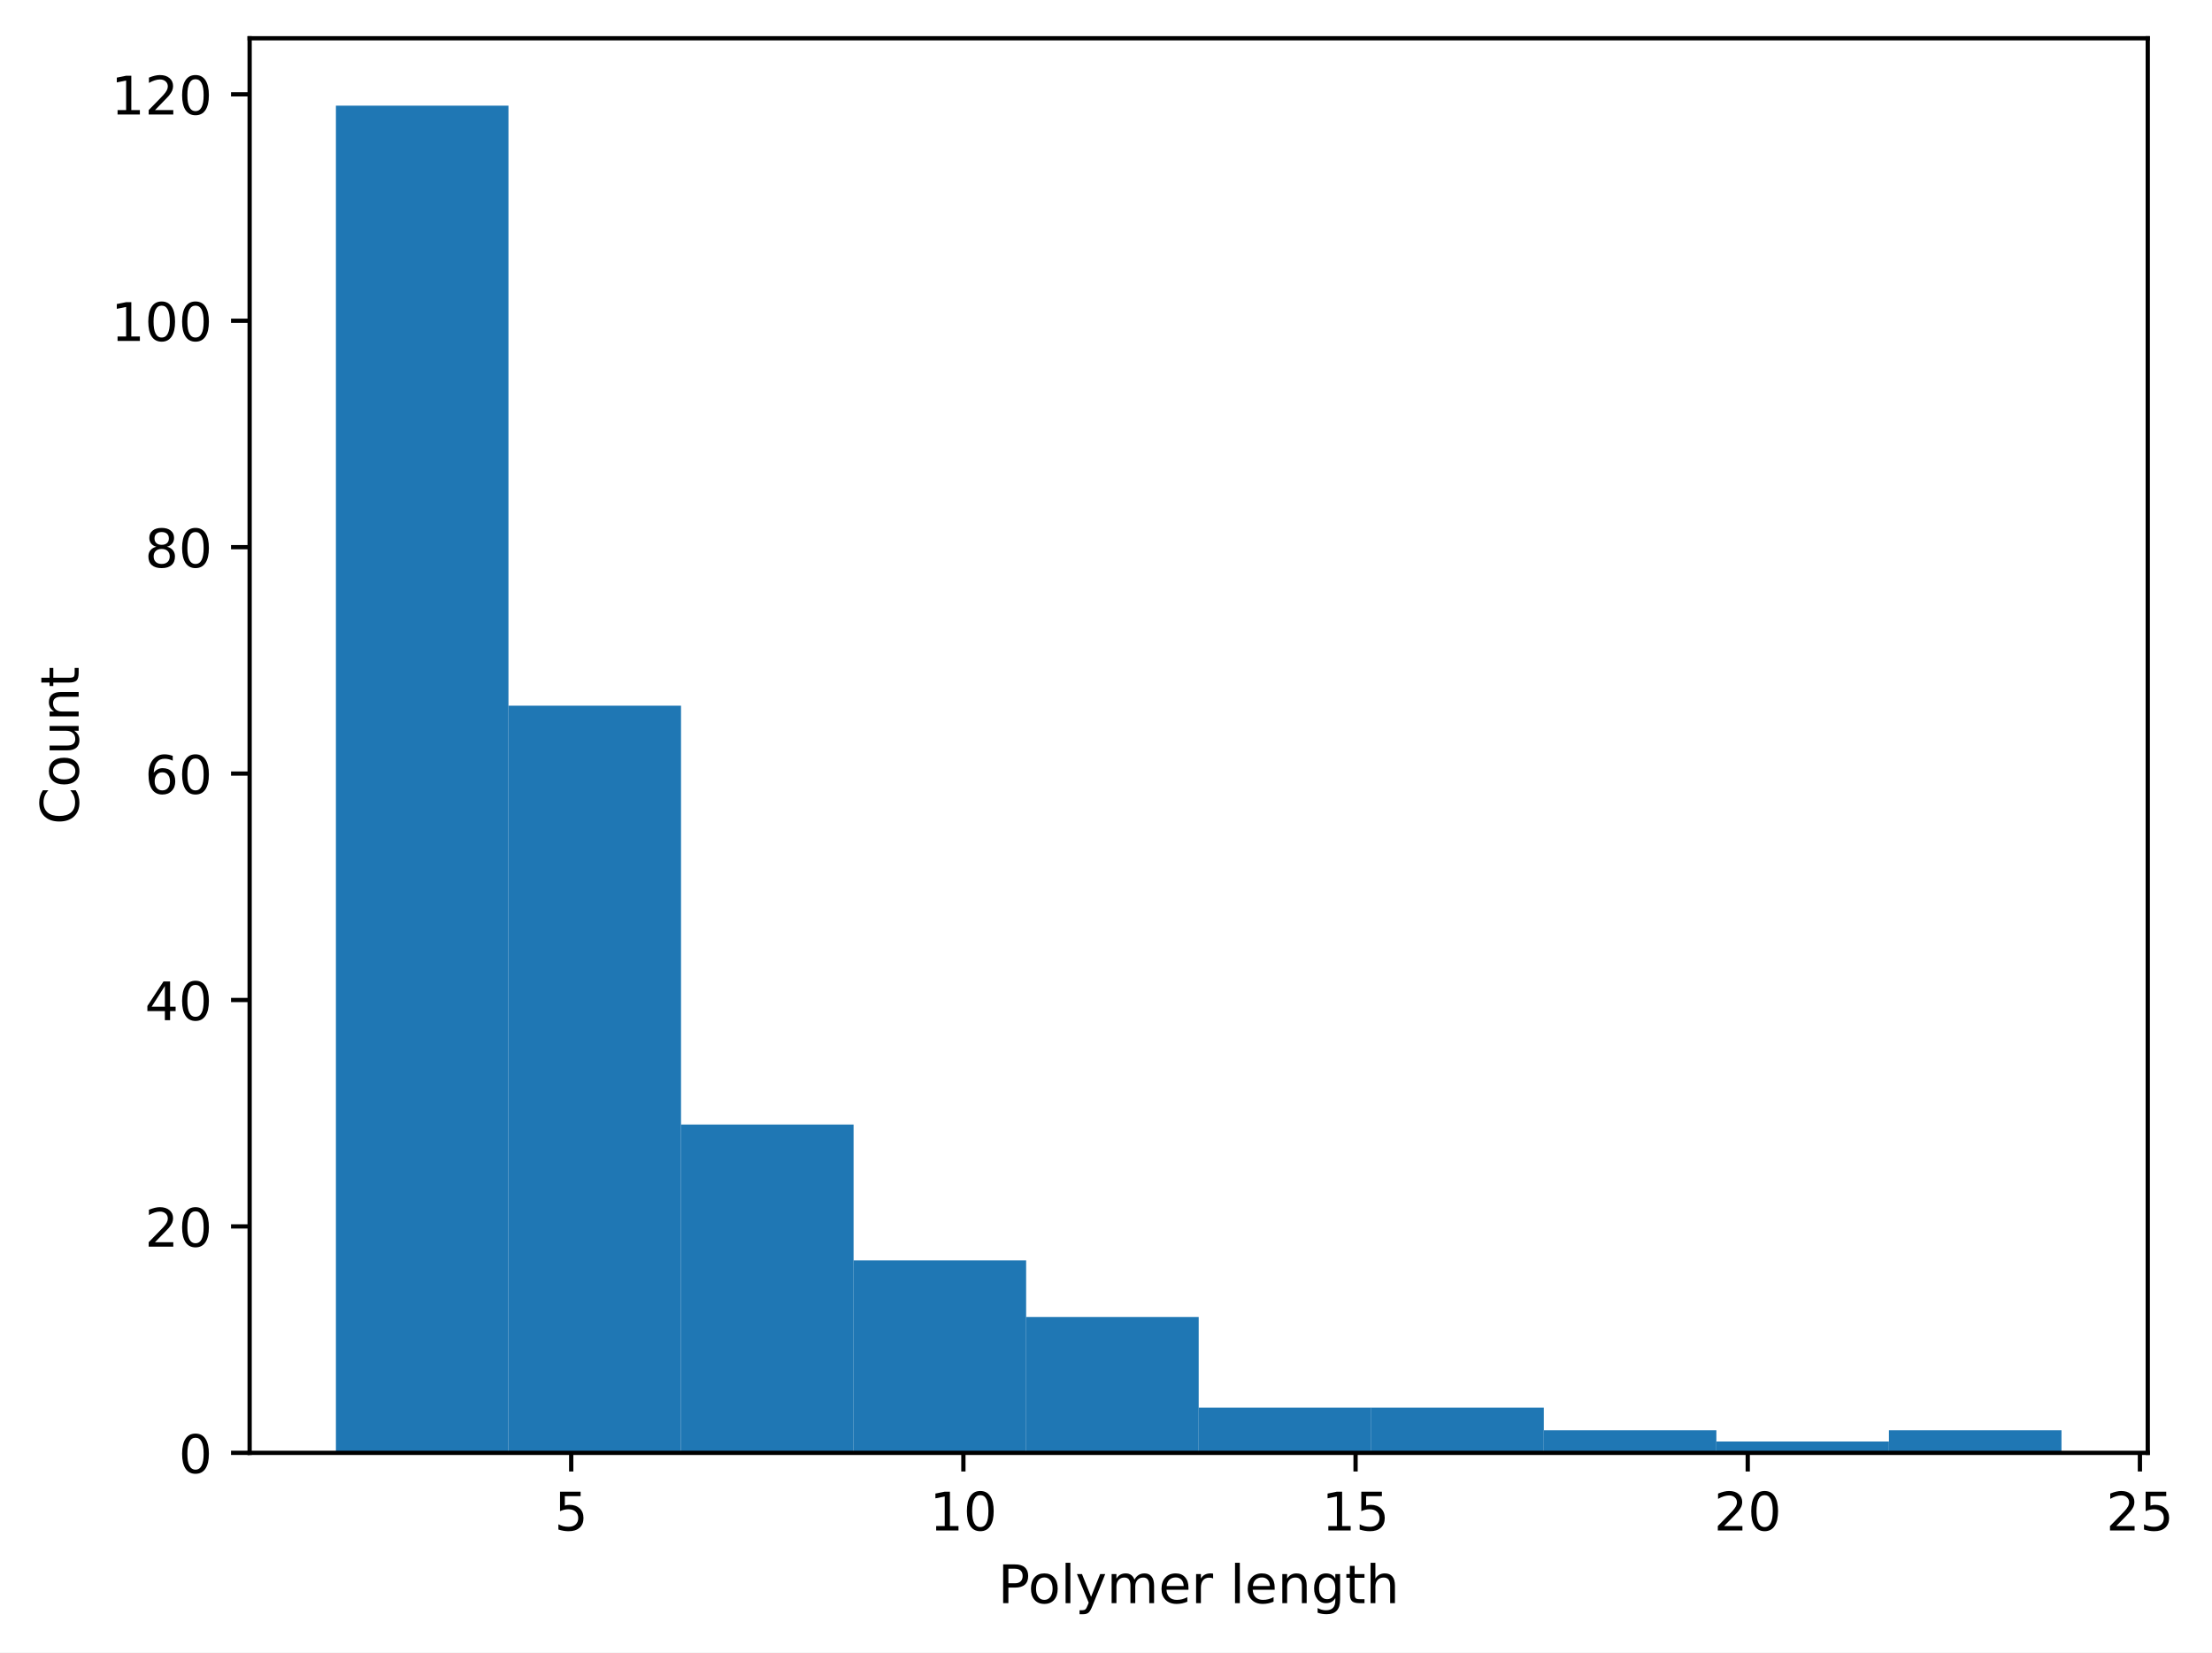
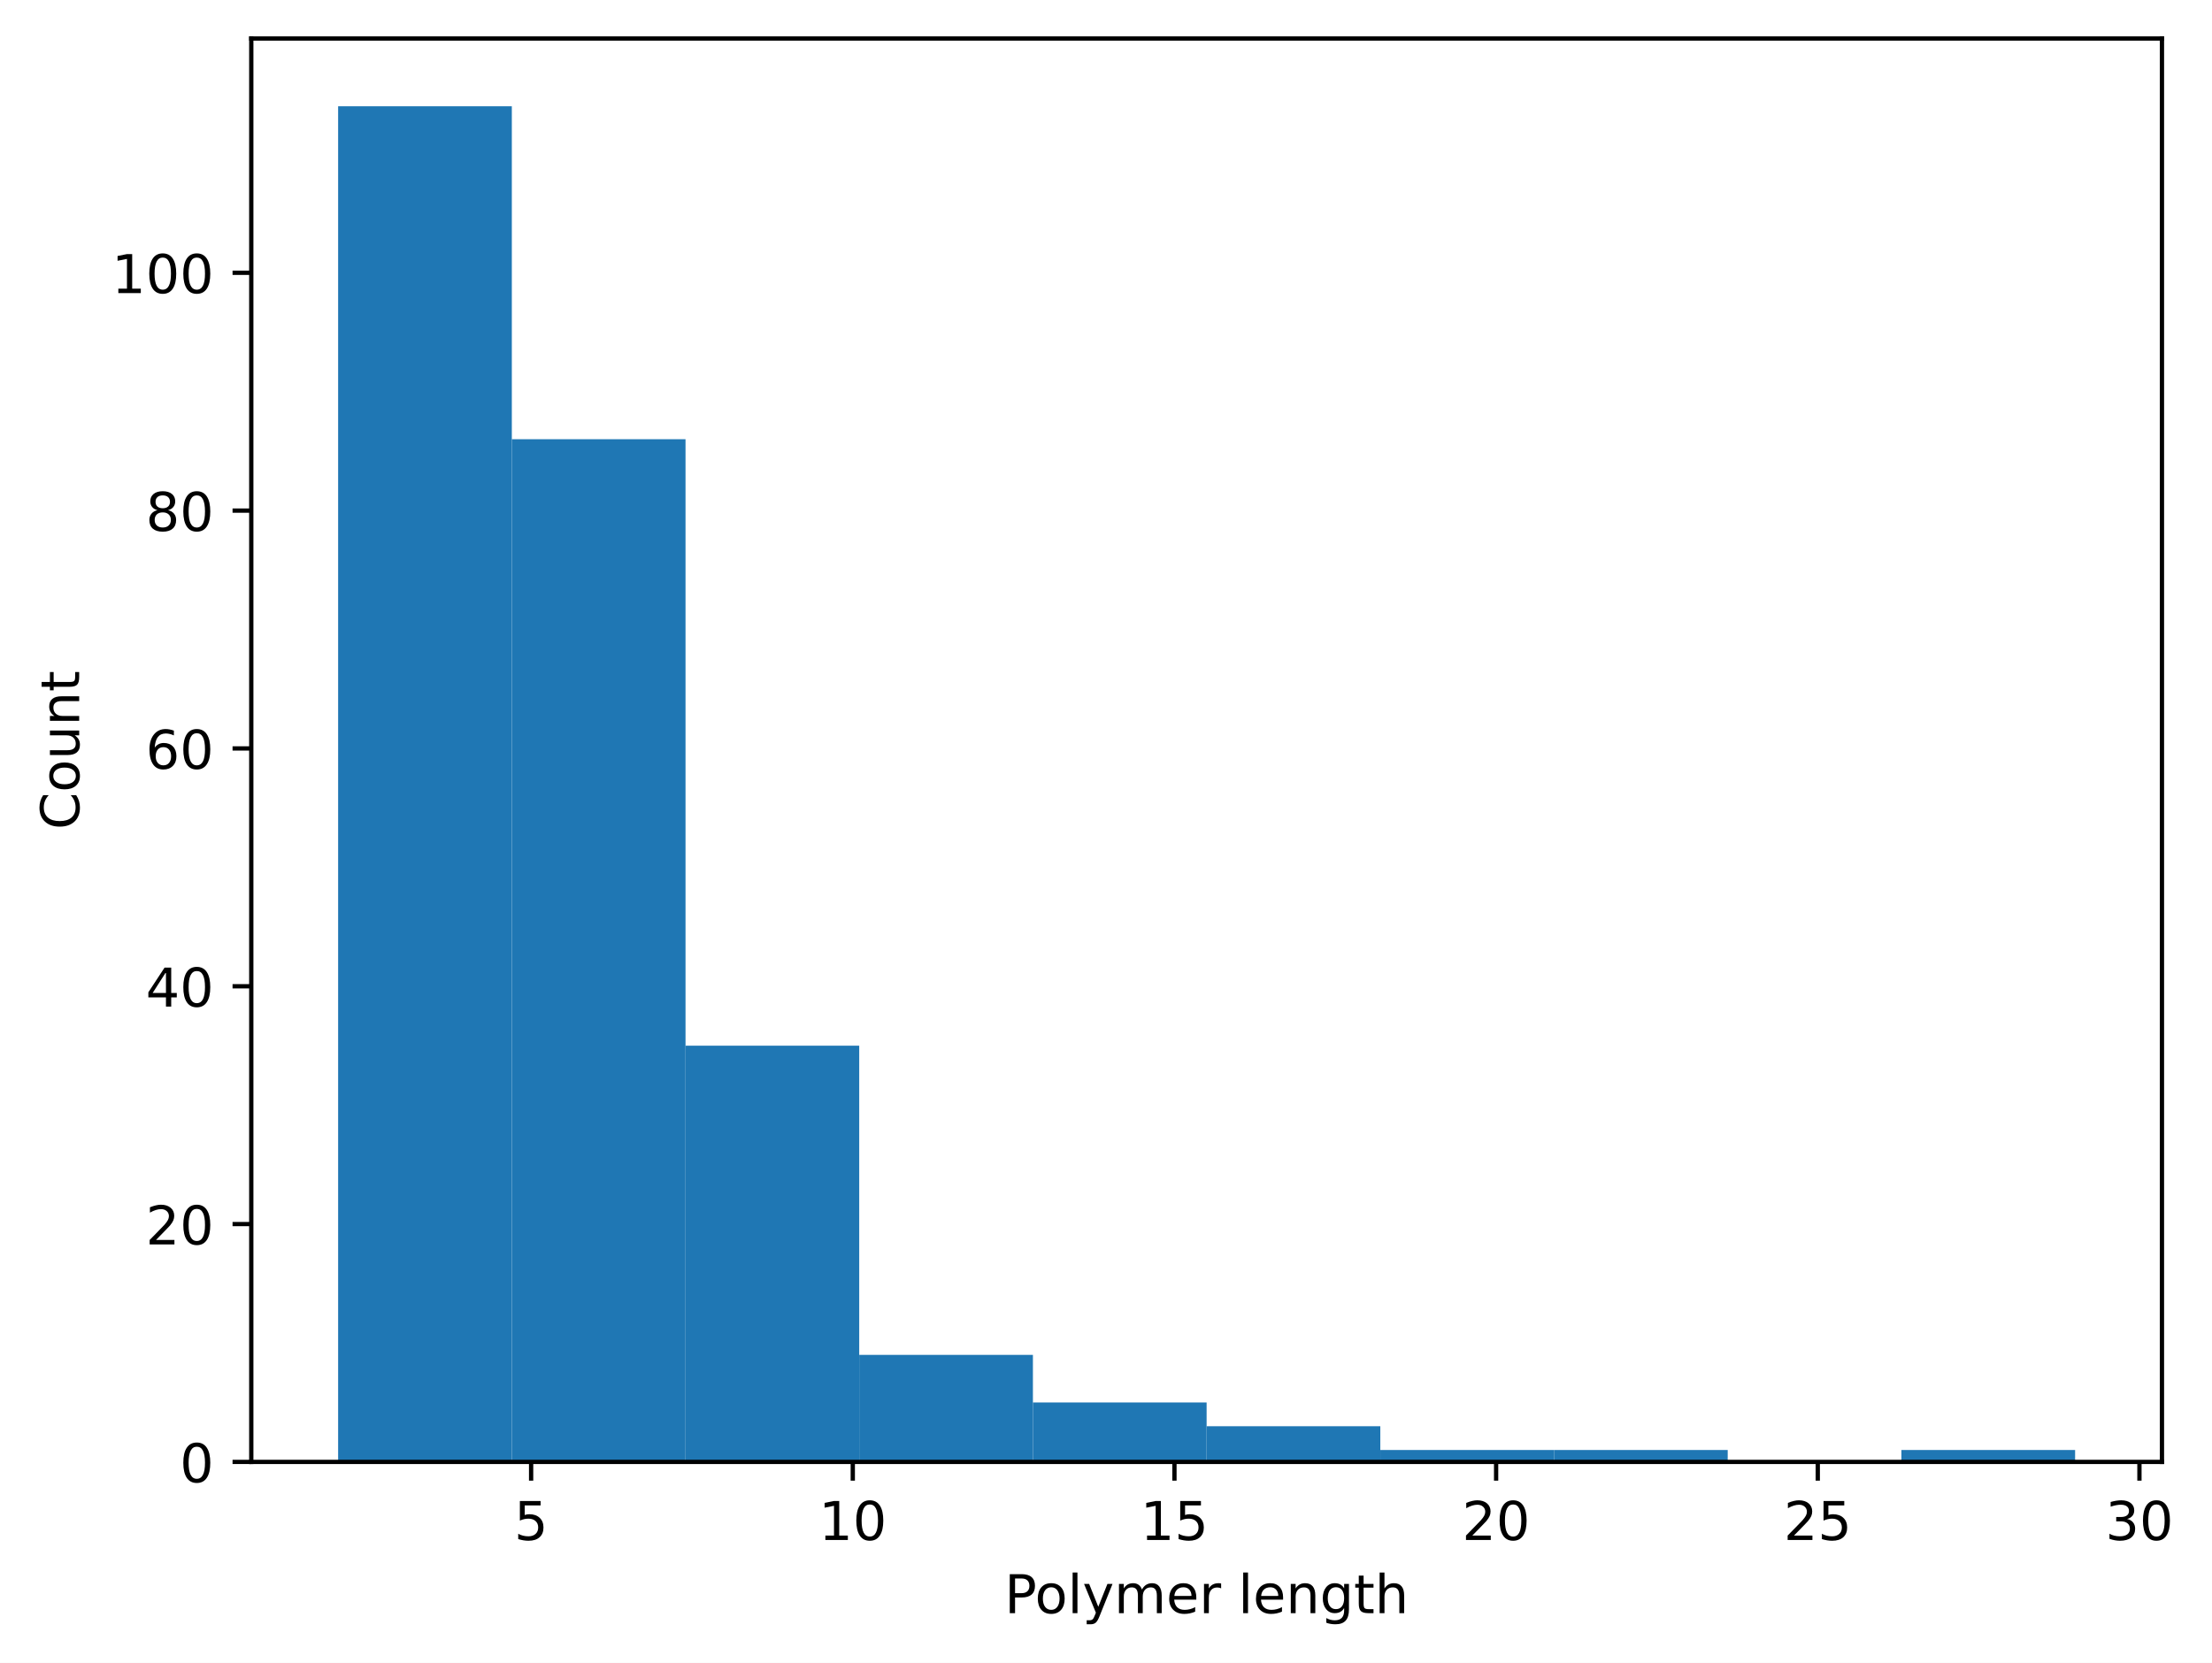
- <svg xmlns="http://www.w3.org/2000/svg" xmlns:xlink="http://www.w3.org/1999/xlink" width="416.172pt" height="310.868pt" viewBox="0 0 416.172 310.868" version="1.1">
+ <svg xmlns="http://www.w3.org/2000/svg" xmlns:xlink="http://www.w3.org/1999/xlink" width="413.44pt" height="310.868pt" viewBox="0 0 413.44 310.868" version="1.1">
  <defs>
    <style type="text/css">*{stroke-linejoin: round; stroke-linecap: butt}</style>
  </defs>
  <g id="figure_1">
    <g id="patch_1">
-       <path d="M 0 310.868  L 416.172 310.868  L 416.172 0  L 0 0  z " style="fill: #ffffff" />
+       <path d="M 0 310.868  L 413.44 310.868  L 413.44 0  L 0 0  z " style="fill: #ffffff" />
    </g>
    <g id="axes_1">
      <g id="patch_2">
        <path d="M 46.966 273.312  L 404.086 273.312  L 404.086 7.2  L 46.966 7.2  z " style="fill: #ffffff" />
      </g>
      <g id="patch_3">
-         <path d="M 63.198 273.312  L 95.664 273.312  L 95.664 19.872  L 63.198 19.872  z " clip-path="url(#p20885c8eb6)" style="fill: #1f77b4" />
+         <path d="M 63.198 273.312  L 95.664 273.312  L 95.664 19.872  L 63.198 19.872  z " clip-path="url(#pf3e9be2e13)" style="fill: #1f77b4" />
      </g>
      <g id="patch_4">
-         <path d="M 95.664 273.312  L 128.129 273.312  L 128.129 132.749  L 95.664 132.749  z " clip-path="url(#p20885c8eb6)" style="fill: #1f77b4" />
+         <path d="M 95.664 273.312  L 128.129 273.312  L 128.129 82.12  L 95.664 82.12  z " clip-path="url(#pf3e9be2e13)" style="fill: #1f77b4" />
      </g>
      <g id="patch_5">
-         <path d="M 128.129 273.312  L 160.595 273.312  L 160.595 211.549  L 128.129 211.549  z " clip-path="url(#p20885c8eb6)" style="fill: #1f77b4" />
+         <path d="M 128.129 273.312  L 160.595 273.312  L 160.595 195.501  L 128.129 195.501  z " clip-path="url(#pf3e9be2e13)" style="fill: #1f77b4" />
      </g>
      <g id="patch_6">
-         <path d="M 160.595 273.312  L 193.06 273.312  L 193.06 237.106  L 160.595 237.106  z " clip-path="url(#p20885c8eb6)" style="fill: #1f77b4" />
+         <path d="M 160.595 273.312  L 193.06 273.312  L 193.06 253.304  L 160.595 253.304  z " clip-path="url(#pf3e9be2e13)" style="fill: #1f77b4" />
      </g>
      <g id="patch_7">
-         <path d="M 193.06 273.312  L 225.526 273.312  L 225.526 247.755  L 193.06 247.755  z " clip-path="url(#p20885c8eb6)" style="fill: #1f77b4" />
+         <path d="M 193.06 273.312  L 225.526 273.312  L 225.526 262.196  L 193.06 262.196  z " clip-path="url(#pf3e9be2e13)" style="fill: #1f77b4" />
      </g>
      <g id="patch_8">
-         <path d="M 225.526 273.312  L 257.991 273.312  L 257.991 264.793  L 225.526 264.793  z " clip-path="url(#p20885c8eb6)" style="fill: #1f77b4" />
+         <path d="M 225.526 273.312  L 257.991 273.312  L 257.991 266.643  L 225.526 266.643  z " clip-path="url(#pf3e9be2e13)" style="fill: #1f77b4" />
      </g>
      <g id="patch_9">
-         <path d="M 257.991 273.312  L 290.457 273.312  L 290.457 264.793  L 257.991 264.793  z " clip-path="url(#p20885c8eb6)" style="fill: #1f77b4" />
+         <path d="M 257.991 273.312  L 290.457 273.312  L 290.457 271.089  L 257.991 271.089  z " clip-path="url(#pf3e9be2e13)" style="fill: #1f77b4" />
      </g>
      <g id="patch_10">
-         <path d="M 290.457 273.312  L 322.922 273.312  L 322.922 269.053  L 290.457 269.053  z " clip-path="url(#p20885c8eb6)" style="fill: #1f77b4" />
+         <path d="M 290.457 273.312  L 322.922 273.312  L 322.922 271.089  L 290.457 271.089  z " clip-path="url(#pf3e9be2e13)" style="fill: #1f77b4" />
      </g>
      <g id="patch_11">
-         <path d="M 322.922 273.312  L 355.387 273.312  L 355.387 271.182  L 322.922 271.182  z " clip-path="url(#p20885c8eb6)" style="fill: #1f77b4" />
+         <path d="M 322.922 273.312  L 355.387 273.312  L 355.387 273.312  L 322.922 273.312  z " clip-path="url(#pf3e9be2e13)" style="fill: #1f77b4" />
      </g>
      <g id="patch_12">
-         <path d="M 355.387 273.312  L 387.853 273.312  L 387.853 269.053  L 355.387 269.053  z " clip-path="url(#p20885c8eb6)" style="fill: #1f77b4" />
+         <path d="M 355.387 273.312  L 387.853 273.312  L 387.853 271.089  L 355.387 271.089  z " clip-path="url(#pf3e9be2e13)" style="fill: #1f77b4" />
      </g>
      <g id="matplotlib.axis_1">
        <g id="xtick_1">
          <g id="line2d_1">
            <defs>
-               <path id="m11c8b26c07" d="M 0 0  L 0 3.5  " style="stroke: #000000; stroke-width: 0.8" />
-             </defs>
-             <g>
-               <use xlink:href="#m11c8b26c07" x="107.469" y="273.312" style="stroke: #000000; stroke-width: 0.8" />
+               <path id="mfc5c2ac9be" d="M 0 0  L 0 3.5  " style="stroke: #000000; stroke-width: 0.8" />
+             </defs>
+             <g>
+               <use xlink:href="#mfc5c2ac9be" x="99.271" y="273.312" style="stroke: #000000; stroke-width: 0.8" />
            </g>
          </g>
          <g id="text_1">
-             <g transform="translate(104.2882 287.9104) scale(0.1 -0.1)">
+             <g transform="translate(96.08983 287.9104) scale(0.1 -0.1)">
              <defs>
                <path id="DejaVuSans-35" d="M 691 4666  L 3169 4666  L 3169 4134  L 1269 4134  L 1269 2991  Q 1406 3038 1543 3061  Q 1681 3084 1819 3084  Q 2600 3084 3056 2656  Q 3513 2228 3513 1497  Q 3513 744 3044 326  Q 2575 -91 1722 -91  Q 1428 -91 1123 -41  Q 819 9 494 109  L 494 744  Q 775 591 1075 516  Q 1375 441 1709 441  Q 2250 441 2565 725  Q 2881 1009 2881 1497  Q 2881 1984 2565 2268  Q 2250 2553 1709 2553  Q 1456 2553 1204 2497  Q 953 2441 691 2322  L 691 4666  z " transform="scale(0.015625)" />
              </defs>
              <use xlink:href="#DejaVuSans-35" />
            </g>
          </g>
        </g>
        <g id="xtick_2">
          <g id="line2d_2">
            <g>
-               <use xlink:href="#m11c8b26c07" x="181.255" y="273.312" style="stroke: #000000; stroke-width: 0.8" />
+               <use xlink:href="#mfc5c2ac9be" x="159.392" y="273.312" style="stroke: #000000; stroke-width: 0.8" />
            </g>
          </g>
          <g id="text_2">
-             <g transform="translate(174.8921 287.9104) scale(0.1 -0.1)">
+             <g transform="translate(153.0298 287.9104) scale(0.1 -0.1)">
              <defs>
                <path id="DejaVuSans-31" d="M 794 531  L 1825 531  L 1825 4091  L 703 3866  L 703 4441  L 1819 4666  L 2450 4666  L 2450 531  L 3481 531  L 3481 0  L 794 0  L 794 531  z " transform="scale(0.015625)" />
                <path id="DejaVuSans-30" d="M 2034 4250  Q 1547 4250 1301 3770  Q 1056 3291 1056 2328  Q 1056 1369 1301 889  Q 1547 409 2034 409  Q 2525 409 2770 889  Q 3016 1369 3016 2328  Q 3016 3291 2770 3770  Q 2525 4250 2034 4250  z M 2034 4750  Q 2819 4750 3233 4129  Q 3647 3509 3647 2328  Q 3647 1150 3233 529  Q 2819 -91 2034 -91  Q 1250 -91 836 529  Q 422 1150 422 2328  Q 422 3509 836 4129  Q 1250 4750 2034 4750  z " transform="scale(0.015625)" />
              </defs>
              <use xlink:href="#DejaVuSans-31" />
              <use xlink:href="#DejaVuSans-30" transform="translate(63.62305 0)" />
            </g>
          </g>
        </g>
        <g id="xtick_3">
          <g id="line2d_3">
            <g>
-               <use xlink:href="#m11c8b26c07" x="255.04" y="273.312" style="stroke: #000000; stroke-width: 0.8" />
+               <use xlink:href="#mfc5c2ac9be" x="219.514" y="273.312" style="stroke: #000000; stroke-width: 0.8" />
            </g>
          </g>
          <g id="text_3">
-             <g transform="translate(248.6772 287.9104) scale(0.1 -0.1)">
+             <g transform="translate(213.151 287.9104) scale(0.1 -0.1)">
              <use xlink:href="#DejaVuSans-31" />
              <use xlink:href="#DejaVuSans-35" transform="translate(63.62305 0)" />
            </g>
          </g>
        </g>
        <g id="xtick_4">
          <g id="line2d_4">
            <g>
-               <use xlink:href="#m11c8b26c07" x="328.825" y="273.312" style="stroke: #000000; stroke-width: 0.8" />
+               <use xlink:href="#mfc5c2ac9be" x="279.635" y="273.312" style="stroke: #000000; stroke-width: 0.8" />
            </g>
          </g>
          <g id="text_4">
-             <g transform="translate(322.4623 287.9104) scale(0.1 -0.1)">
+             <g transform="translate(273.2722 287.9104) scale(0.1 -0.1)">
              <defs>
                <path id="DejaVuSans-32" d="M 1228 531  L 3431 531  L 3431 0  L 469 0  L 469 531  Q 828 903 1448 1529  Q 2069 2156 2228 2338  Q 2531 2678 2651 2914  Q 2772 3150 2772 3378  Q 2772 3750 2511 3984  Q 2250 4219 1831 4219  Q 1534 4219 1204 4116  Q 875 4013 500 3803  L 500 4441  Q 881 4594 1212 4672  Q 1544 4750 1819 4750  Q 2544 4750 2975 4387  Q 3406 4025 3406 3419  Q 3406 3131 3298 2873  Q 3191 2616 2906 2266  Q 2828 2175 2409 1742  Q 1991 1309 1228 531  z " transform="scale(0.015625)" />
              </defs>
              <use xlink:href="#DejaVuSans-32" />
              <use xlink:href="#DejaVuSans-30" transform="translate(63.62305 0)" />
            </g>
          </g>
        </g>
        <g id="xtick_5">
          <g id="line2d_5">
            <g>
-               <use xlink:href="#m11c8b26c07" x="402.61" y="273.312" style="stroke: #000000; stroke-width: 0.8" />
+               <use xlink:href="#mfc5c2ac9be" x="339.756" y="273.312" style="stroke: #000000; stroke-width: 0.8" />
            </g>
          </g>
          <g id="text_5">
-             <g transform="translate(396.2474 287.9104) scale(0.1 -0.1)">
+             <g transform="translate(333.3934 287.9104) scale(0.1 -0.1)">
              <use xlink:href="#DejaVuSans-32" />
              <use xlink:href="#DejaVuSans-35" transform="translate(63.62305 0)" />
            </g>
          </g>
        </g>
-         <g id="text_6">
+         <g id="xtick_6">
+           <g id="line2d_6">
+             <g>
+               <use xlink:href="#mfc5c2ac9be" x="399.877" y="273.312" style="stroke: #000000; stroke-width: 0.8" />
+             </g>
+           </g>
+           <g id="text_6">
+             <g transform="translate(393.5146 287.9104) scale(0.1 -0.1)">
+               <defs>
+                 <path id="DejaVuSans-33" d="M 2597 2516  Q 3050 2419 3304 2112  Q 3559 1806 3559 1356  Q 3559 666 3084 287  Q 2609 -91 1734 -91  Q 1441 -91 1130 -33  Q 819 25 488 141  L 488 750  Q 750 597 1062 519  Q 1375 441 1716 441  Q 2309 441 2620 675  Q 2931 909 2931 1356  Q 2931 1769 2642 2001  Q 2353 2234 1838 2234  L 1294 2234  L 1294 2753  L 1863 2753  Q 2328 2753 2575 2939  Q 2822 3125 2822 3475  Q 2822 3834 2567 4026  Q 2313 4219 1838 4219  Q 1578 4219 1281 4162  Q 984 4106 628 3988  L 628 4550  Q 988 4650 1302 4700  Q 1616 4750 1894 4750  Q 2613 4750 3031 4423  Q 3450 4097 3450 3541  Q 3450 3153 3228 2886  Q 3006 2619 2597 2516  z " transform="scale(0.015625)" />
+               </defs>
+               <use xlink:href="#DejaVuSans-33" />
+               <use xlink:href="#DejaVuSans-30" transform="translate(63.62305 0)" />
+             </g>
+           </g>
+         </g>
+         <g id="text_7">
          <g transform="translate(187.7553 301.5886) scale(0.1 -0.1)">
            <defs>
              <path id="DejaVuSans-50" d="M 1259 4147  L 1259 2394  L 2053 2394  Q 2494 2394 2734 2622  Q 2975 2850 2975 3272  Q 2975 3691 2734 3919  Q 2494 4147 2053 4147  L 1259 4147  z M 628 4666  L 2053 4666  Q 2838 4666 3239 4311  Q 3641 3956 3641 3272  Q 3641 2581 3239 2228  Q 2838 1875 2053 1875  L 1259 1875  L 1259 0  L 628 0  L 628 4666  z " transform="scale(0.015625)" />
              <path id="DejaVuSans-6f" d="M 1959 3097  Q 1497 3097 1228 2736  Q 959 2375 959 1747  Q 959 1119 1226 758  Q 1494 397 1959 397  Q 2419 397 2687 759  Q 2956 1122 2956 1747  Q 2956 2369 2687 2733  Q 2419 3097 1959 3097  z M 1959 3584  Q 2709 3584 3137 3096  Q 3566 2609 3566 1747  Q 3566 888 3137 398  Q 2709 -91 1959 -91  Q 1206 -91 779 398  Q 353 888 353 1747  Q 353 2609 779 3096  Q 1206 3584 1959 3584  z " transform="scale(0.015625)" />
              <path id="DejaVuSans-6c" d="M 603 4863  L 1178 4863  L 1178 0  L 603 0  L 603 4863  z " transform="scale(0.015625)" />
              <path id="DejaVuSans-79" d="M 2059 -325  Q 1816 -950 1584 -1140  Q 1353 -1331 966 -1331  L 506 -1331  L 506 -850  L 844 -850  Q 1081 -850 1212 -737  Q 1344 -625 1503 -206  L 1606 56  L 191 3500  L 800 3500  L 1894 763  L 2988 3500  L 3597 3500  L 2059 -325  z " transform="scale(0.015625)" />
              <path id="DejaVuSans-6d" d="M 3328 2828  Q 3544 3216 3844 3400  Q 4144 3584 4550 3584  Q 5097 3584 5394 3201  Q 5691 2819 5691 2113  L 5691 0  L 5113 0  L 5113 2094  Q 5113 2597 4934 2840  Q 4756 3084 4391 3084  Q 3944 3084 3684 2787  Q 3425 2491 3425 1978  L 3425 0  L 2847 0  L 2847 2094  Q 2847 2600 2669 2842  Q 2491 3084 2119 3084  Q 1678 3084 1418 2786  Q 1159 2488 1159 1978  L 1159 0  L 581 0  L 581 3500  L 1159 3500  L 1159 2956  Q 1356 3278 1631 3431  Q 1906 3584 2284 3584  Q 2666 3584 2933 3390  Q 3200 3197 3328 2828  z " transform="scale(0.015625)" />
              <path id="DejaVuSans-65" d="M 3597 1894  L 3597 1613  L 953 1613  Q 991 1019 1311 708  Q 1631 397 2203 397  Q 2534 397 2845 478  Q 3156 559 3463 722  L 3463 178  Q 3153 47 2828 -22  Q 2503 -91 2169 -91  Q 1331 -91 842 396  Q 353 884 353 1716  Q 353 2575 817 3079  Q 1281 3584 2069 3584  Q 2775 3584 3186 3129  Q 3597 2675 3597 1894  z M 3022 2063  Q 3016 2534 2758 2815  Q 2500 3097 2075 3097  Q 1594 3097 1305 2825  Q 1016 2553 972 2059  L 3022 2063  z " transform="scale(0.015625)" />
              <path id="DejaVuSans-72" d="M 2631 2963  Q 2534 3019 2420 3045  Q 2306 3072 2169 3072  Q 1681 3072 1420 2755  Q 1159 2438 1159 1844  L 1159 0  L 581 0  L 581 3500  L 1159 3500  L 1159 2956  Q 1341 3275 1631 3429  Q 1922 3584 2338 3584  Q 2397 3584 2469 3576  Q 2541 3569 2628 3553  L 2631 2963  z " transform="scale(0.015625)" />
              <path id="DejaVuSans-20" transform="scale(0.015625)" />
              <path id="DejaVuSans-6e" d="M 3513 2113  L 3513 0  L 2938 0  L 2938 2094  Q 2938 2591 2744 2837  Q 2550 3084 2163 3084  Q 1697 3084 1428 2787  Q 1159 2491 1159 1978  L 1159 0  L 581 0  L 581 3500  L 1159 3500  L 1159 2956  Q 1366 3272 1645 3428  Q 1925 3584 2291 3584  Q 2894 3584 3203 3211  Q 3513 2838 3513 2113  z " transform="scale(0.015625)" />
              <path id="DejaVuSans-67" d="M 2906 1791  Q 2906 2416 2648 2759  Q 2391 3103 1925 3103  Q 1463 3103 1205 2759  Q 947 2416 947 1791  Q 947 1169 1205 825  Q 1463 481 1925 481  Q 2391 481 2648 825  Q 2906 1169 2906 1791  z M 3481 434  Q 3481 -459 3084 -895  Q 2688 -1331 1869 -1331  Q 1566 -1331 1297 -1286  Q 1028 -1241 775 -1147  L 775 -588  Q 1028 -725 1275 -790  Q 1522 -856 1778 -856  Q 2344 -856 2625 -561  Q 2906 -266 2906 331  L 2906 616  Q 2728 306 2450 153  Q 2172 0 1784 0  Q 1141 0 747 490  Q 353 981 353 1791  Q 353 2603 747 3093  Q 1141 3584 1784 3584  Q 2172 3584 2450 3431  Q 2728 3278 2906 2969  L 2906 3500  L 3481 3500  L 3481 434  z " transform="scale(0.015625)" />
              <path id="DejaVuSans-74" d="M 1172 4494  L 1172 3500  L 2356 3500  L 2356 3053  L 1172 3053  L 1172 1153  Q 1172 725 1289 603  Q 1406 481 1766 481  L 2356 481  L 2356 0  L 1766 0  Q 1100 0 847 248  Q 594 497 594 1153  L 594 3053  L 172 3053  L 172 3500  L 594 3500  L 594 4494  L 1172 4494  z " transform="scale(0.015625)" />
              <path id="DejaVuSans-68" d="M 3513 2113  L 3513 0  L 2938 0  L 2938 2094  Q 2938 2591 2744 2837  Q 2550 3084 2163 3084  Q 1697 3084 1428 2787  Q 1159 2491 1159 1978  L 1159 0  L 581 0  L 581 4863  L 1159 4863  L 1159 2956  Q 1366 3272 1645 3428  Q 1925 3584 2291 3584  Q 2894 3584 3203 3211  Q 3513 2838 3513 2113  z " transform="scale(0.015625)" />
            </defs>
            <use xlink:href="#DejaVuSans-50" />
            <use xlink:href="#DejaVuSans-6f" transform="translate(56.67773 0)" />
            <use xlink:href="#DejaVuSans-6c" transform="translate(117.8594 0)" />
            <use xlink:href="#DejaVuSans-79" transform="translate(145.6426 0)" />
            <use xlink:href="#DejaVuSans-6d" transform="translate(204.8223 0)" />
            <use xlink:href="#DejaVuSans-65" transform="translate(302.2344 0)" />
            <use xlink:href="#DejaVuSans-72" transform="translate(363.7578 0)" />
            <use xlink:href="#DejaVuSans-20" transform="translate(404.8711 0)" />
            <use xlink:href="#DejaVuSans-6c" transform="translate(436.6582 0)" />
            <use xlink:href="#DejaVuSans-65" transform="translate(464.4414 0)" />
            <use xlink:href="#DejaVuSans-6e" transform="translate(525.9648 0)" />
            <use xlink:href="#DejaVuSans-67" transform="translate(589.3438 0)" />
            <use xlink:href="#DejaVuSans-74" transform="translate(652.8203 0)" />
            <use xlink:href="#DejaVuSans-68" transform="translate(692.0293 0)" />
          </g>
        </g>
      </g>
      <g id="matplotlib.axis_2">
        <g id="ytick_1">
-           <g id="line2d_6">
-             <defs>
-               <path id="mfa8871fa87" d="M 0 0  L -3.5 0  " style="stroke: #000000; stroke-width: 0.8" />
-             </defs>
-             <g>
-               <use xlink:href="#mfa8871fa87" x="46.966" y="273.312" style="stroke: #000000; stroke-width: 0.8" />
-             </g>
-           </g>
-           <g id="text_7">
+           <g id="line2d_7">
+             <defs>
+               <path id="m25dc222f1c" d="M 0 0  L -3.5 0  " style="stroke: #000000; stroke-width: 0.8" />
+             </defs>
+             <g>
+               <use xlink:href="#m25dc222f1c" x="46.966" y="273.312" style="stroke: #000000; stroke-width: 0.8" />
+             </g>
+           </g>
+           <g id="text_8">
            <g transform="translate(33.60312 277.1112) scale(0.1 -0.1)">
              <use xlink:href="#DejaVuSans-30" />
            </g>
          </g>
        </g>
        <g id="ytick_2">
-           <g id="line2d_7">
-             <g>
-               <use xlink:href="#mfa8871fa87" x="46.966" y="230.717" style="stroke: #000000; stroke-width: 0.8" />
-             </g>
-           </g>
-           <g id="text_8">
-             <g transform="translate(27.24063 234.5163) scale(0.1 -0.1)">
+           <g id="line2d_8">
+             <g>
+               <use xlink:href="#m25dc222f1c" x="46.966" y="228.849" style="stroke: #000000; stroke-width: 0.8" />
+             </g>
+           </g>
+           <g id="text_9">
+             <g transform="translate(27.24063 232.6481) scale(0.1 -0.1)">
              <use xlink:href="#DejaVuSans-32" />
              <use xlink:href="#DejaVuSans-30" transform="translate(63.62305 0)" />
            </g>
          </g>
        </g>
        <g id="ytick_3">
-           <g id="line2d_8">
-             <g>
-               <use xlink:href="#mfa8871fa87" x="46.966" y="188.122" style="stroke: #000000; stroke-width: 0.8" />
-             </g>
-           </g>
-           <g id="text_9">
-             <g transform="translate(27.24063 191.9213) scale(0.1 -0.1)">
+           <g id="line2d_9">
+             <g>
+               <use xlink:href="#m25dc222f1c" x="46.966" y="184.386" style="stroke: #000000; stroke-width: 0.8" />
+             </g>
+           </g>
+           <g id="text_10">
+             <g transform="translate(27.24063 188.1849) scale(0.1 -0.1)">
              <defs>
                <path id="DejaVuSans-34" d="M 2419 4116  L 825 1625  L 2419 1625  L 2419 4116  z M 2253 4666  L 3047 4666  L 3047 1625  L 3713 1625  L 3713 1100  L 3047 1100  L 3047 0  L 2419 0  L 2419 1100  L 313 1100  L 313 1709  L 2253 4666  z " transform="scale(0.015625)" />
              </defs>
              <use xlink:href="#DejaVuSans-34" />
              <use xlink:href="#DejaVuSans-30" transform="translate(63.62305 0)" />
            </g>
          </g>
        </g>
        <g id="ytick_4">
-           <g id="line2d_9">
-             <g>
-               <use xlink:href="#mfa8871fa87" x="46.966" y="145.527" style="stroke: #000000; stroke-width: 0.8" />
-             </g>
-           </g>
-           <g id="text_10">
-             <g transform="translate(27.24063 149.3263) scale(0.1 -0.1)">
+           <g id="line2d_10">
+             <g>
+               <use xlink:href="#m25dc222f1c" x="46.966" y="139.923" style="stroke: #000000; stroke-width: 0.8" />
+             </g>
+           </g>
+           <g id="text_11">
+             <g transform="translate(27.24063 143.7217) scale(0.1 -0.1)">
              <defs>
                <path id="DejaVuSans-36" d="M 2113 2584  Q 1688 2584 1439 2293  Q 1191 2003 1191 1497  Q 1191 994 1439 701  Q 1688 409 2113 409  Q 2538 409 2786 701  Q 3034 994 3034 1497  Q 3034 2003 2786 2293  Q 2538 2584 2113 2584  z M 3366 4563  L 3366 3988  Q 3128 4100 2886 4159  Q 2644 4219 2406 4219  Q 1781 4219 1451 3797  Q 1122 3375 1075 2522  Q 1259 2794 1537 2939  Q 1816 3084 2150 3084  Q 2853 3084 3261 2657  Q 3669 2231 3669 1497  Q 3669 778 3244 343  Q 2819 -91 2113 -91  Q 1303 -91 875 529  Q 447 1150 447 2328  Q 447 3434 972 4092  Q 1497 4750 2381 4750  Q 2619 4750 2861 4703  Q 3103 4656 3366 4563  z " transform="scale(0.015625)" />
              </defs>
              <use xlink:href="#DejaVuSans-36" />
              <use xlink:href="#DejaVuSans-30" transform="translate(63.62305 0)" />
            </g>
          </g>
        </g>
        <g id="ytick_5">
-           <g id="line2d_10">
-             <g>
-               <use xlink:href="#mfa8871fa87" x="46.966" y="102.932" style="stroke: #000000; stroke-width: 0.8" />
-             </g>
-           </g>
-           <g id="text_11">
-             <g transform="translate(27.24063 106.7314) scale(0.1 -0.1)">
+           <g id="line2d_11">
+             <g>
+               <use xlink:href="#m25dc222f1c" x="46.966" y="95.459" style="stroke: #000000; stroke-width: 0.8" />
+             </g>
+           </g>
+           <g id="text_12">
+             <g transform="translate(27.24063 99.25859) scale(0.1 -0.1)">
              <defs>
                <path id="DejaVuSans-38" d="M 2034 2216  Q 1584 2216 1326 1975  Q 1069 1734 1069 1313  Q 1069 891 1326 650  Q 1584 409 2034 409  Q 2484 409 2743 651  Q 3003 894 3003 1313  Q 3003 1734 2745 1975  Q 2488 2216 2034 2216  z M 1403 2484  Q 997 2584 770 2862  Q 544 3141 544 3541  Q 544 4100 942 4425  Q 1341 4750 2034 4750  Q 2731 4750 3128 4425  Q 3525 4100 3525 3541  Q 3525 3141 3298 2862  Q 3072 2584 2669 2484  Q 3125 2378 3379 2068  Q 3634 1759 3634 1313  Q 3634 634 3220 271  Q 2806 -91 2034 -91  Q 1263 -91 848 271  Q 434 634 434 1313  Q 434 1759 690 2068  Q 947 2378 1403 2484  z M 1172 3481  Q 1172 3119 1398 2916  Q 1625 2713 2034 2713  Q 2441 2713 2670 2916  Q 2900 3119 2900 3481  Q 2900 3844 2670 4047  Q 2441 4250 2034 4250  Q 1625 4250 1398 4047  Q 1172 3844 1172 3481  z " transform="scale(0.015625)" />
              </defs>
              <use xlink:href="#DejaVuSans-38" />
              <use xlink:href="#DejaVuSans-30" transform="translate(63.62305 0)" />
            </g>
          </g>
        </g>
        <g id="ytick_6">
-           <g id="line2d_11">
-             <g>
-               <use xlink:href="#mfa8871fa87" x="46.966" y="60.337" style="stroke: #000000; stroke-width: 0.8" />
-             </g>
-           </g>
-           <g id="text_12">
-             <g transform="translate(20.87813 64.13643) scale(0.1 -0.1)">
+           <g id="line2d_12">
+             <g>
+               <use xlink:href="#m25dc222f1c" x="46.966" y="50.996" style="stroke: #000000; stroke-width: 0.8" />
+             </g>
+           </g>
+           <g id="text_13">
+             <g transform="translate(20.87813 54.79543) scale(0.1 -0.1)">
              <use xlink:href="#DejaVuSans-31" />
              <use xlink:href="#DejaVuSans-30" transform="translate(63.62305 0)" />
-               <use xlink:href="#DejaVuSans-30" transform="translate(127.2461 0)" />
-             </g>
-           </g>
-         </g>
-         <g id="ytick_7">
-           <g id="line2d_12">
-             <g>
-               <use xlink:href="#mfa8871fa87" x="46.966" y="17.742" style="stroke: #000000; stroke-width: 0.8" />
-             </g>
-           </g>
-           <g id="text_13">
-             <g transform="translate(20.87813 21.54147) scale(0.1 -0.1)">
-               <use xlink:href="#DejaVuSans-31" />
-               <use xlink:href="#DejaVuSans-32" transform="translate(63.62305 0)" />
              <use xlink:href="#DejaVuSans-30" transform="translate(127.2461 0)" />
            </g>
          </g>
        </g>
        <g id="text_14">
          <g transform="translate(14.79844 155.1044) rotate(-90) scale(0.1 -0.1)">
            <defs>
              <path id="DejaVuSans-43" d="M 4122 4306  L 4122 3641  Q 3803 3938 3442 4084  Q 3081 4231 2675 4231  Q 1875 4231 1450 3742  Q 1025 3253 1025 2328  Q 1025 1406 1450 917  Q 1875 428 2675 428  Q 3081 428 3442 575  Q 3803 722 4122 1019  L 4122 359  Q 3791 134 3420 21  Q 3050 -91 2638 -91  Q 1578 -91 968 557  Q 359 1206 359 2328  Q 359 3453 968 4101  Q 1578 4750 2638 4750  Q 3056 4750 3426 4639  Q 3797 4528 4122 4306  z " transform="scale(0.015625)" />
              <path id="DejaVuSans-75" d="M 544 1381  L 544 3500  L 1119 3500  L 1119 1403  Q 1119 906 1312 657  Q 1506 409 1894 409  Q 2359 409 2629 706  Q 2900 1003 2900 1516  L 2900 3500  L 3475 3500  L 3475 0  L 2900 0  L 2900 538  Q 2691 219 2414 64  Q 2138 -91 1772 -91  Q 1169 -91 856 284  Q 544 659 544 1381  z M 1991 3584  L 1991 3584  z " transform="scale(0.015625)" />
            </defs>
            <use xlink:href="#DejaVuSans-43" />
            <use xlink:href="#DejaVuSans-6f" transform="translate(69.82422 0)" />
            <use xlink:href="#DejaVuSans-75" transform="translate(131.0059 0)" />
            <use xlink:href="#DejaVuSans-6e" transform="translate(194.3848 0)" />
            <use xlink:href="#DejaVuSans-74" transform="translate(257.7637 0)" />
          </g>
        </g>
      </g>
      <g id="patch_13">
        <path d="M 46.966 273.312  L 46.966 7.2  " style="fill: none; stroke: #000000; stroke-width: 0.8; stroke-linejoin: miter; stroke-linecap: square" />
      </g>
      <g id="patch_14">
        <path d="M 404.086 273.312  L 404.086 7.2  " style="fill: none; stroke: #000000; stroke-width: 0.8; stroke-linejoin: miter; stroke-linecap: square" />
      </g>
      <g id="patch_15">
        <path d="M 46.966 273.312  L 404.086 273.312  " style="fill: none; stroke: #000000; stroke-width: 0.8; stroke-linejoin: miter; stroke-linecap: square" />
      </g>
      <g id="patch_16">
        <path d="M 46.966 7.2  L 404.086 7.2  " style="fill: none; stroke: #000000; stroke-width: 0.8; stroke-linejoin: miter; stroke-linecap: square" />
      </g>
    </g>
  </g>
  <defs>
-     <clipPath id="p20885c8eb6">
+     <clipPath id="pf3e9be2e13">
      <rect x="46.966" y="7.2" width="357.12" height="266.112" />
    </clipPath>
  </defs>
</svg>
